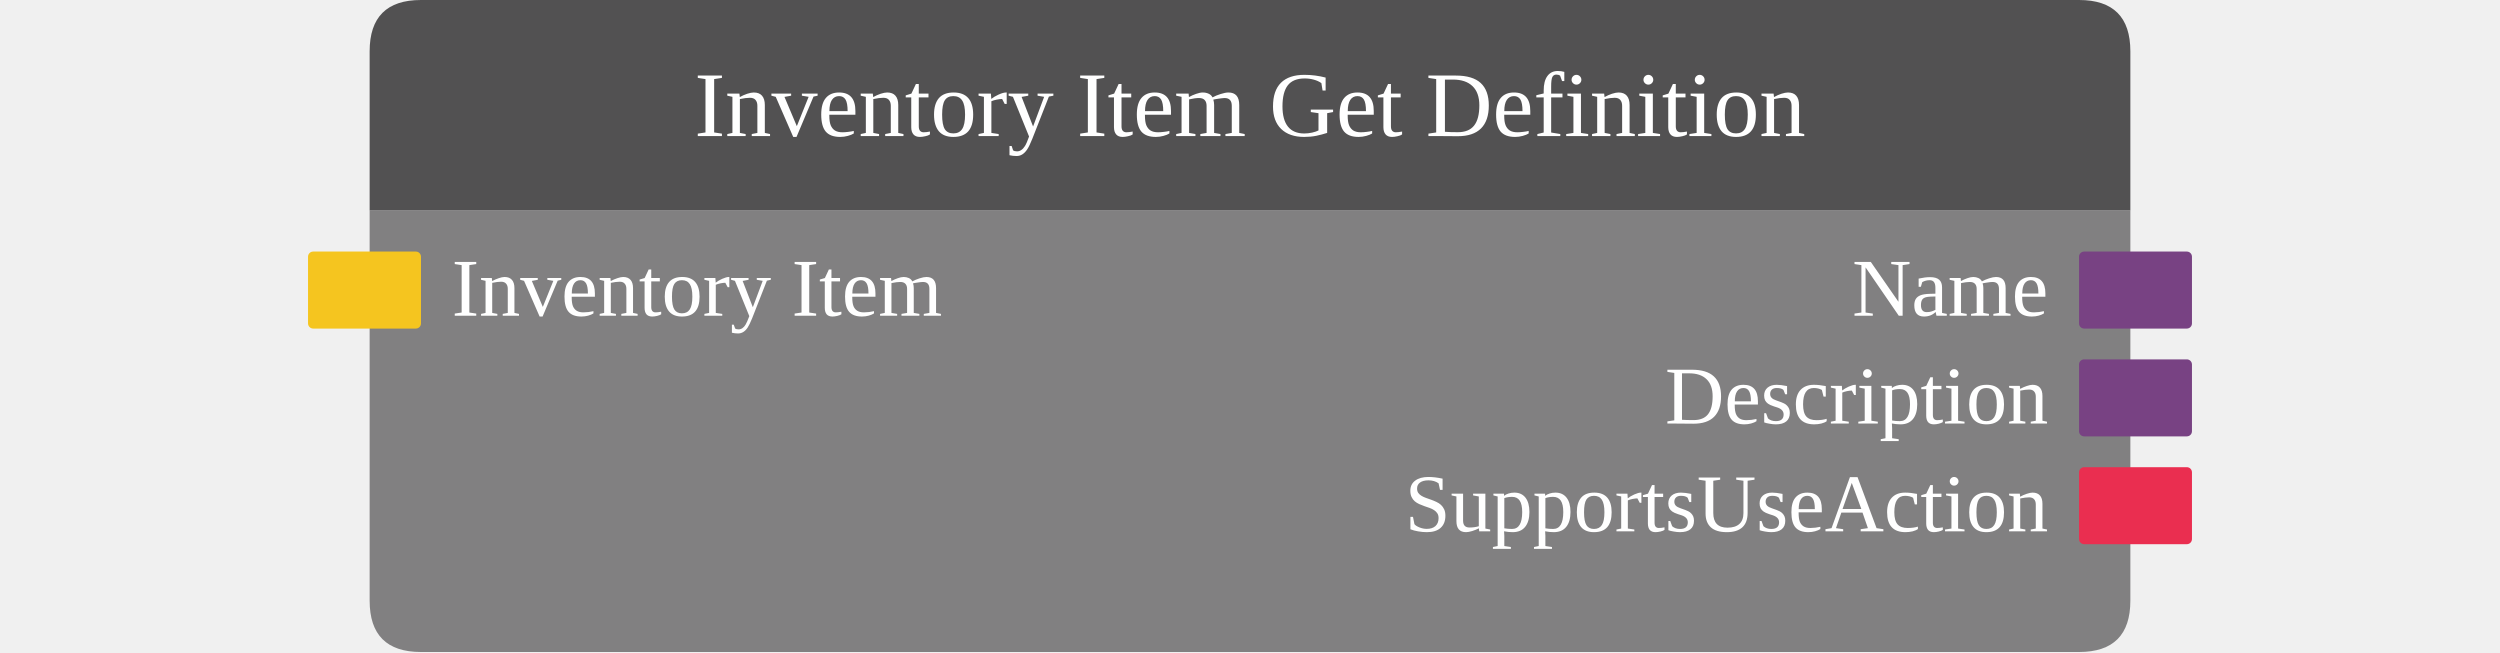
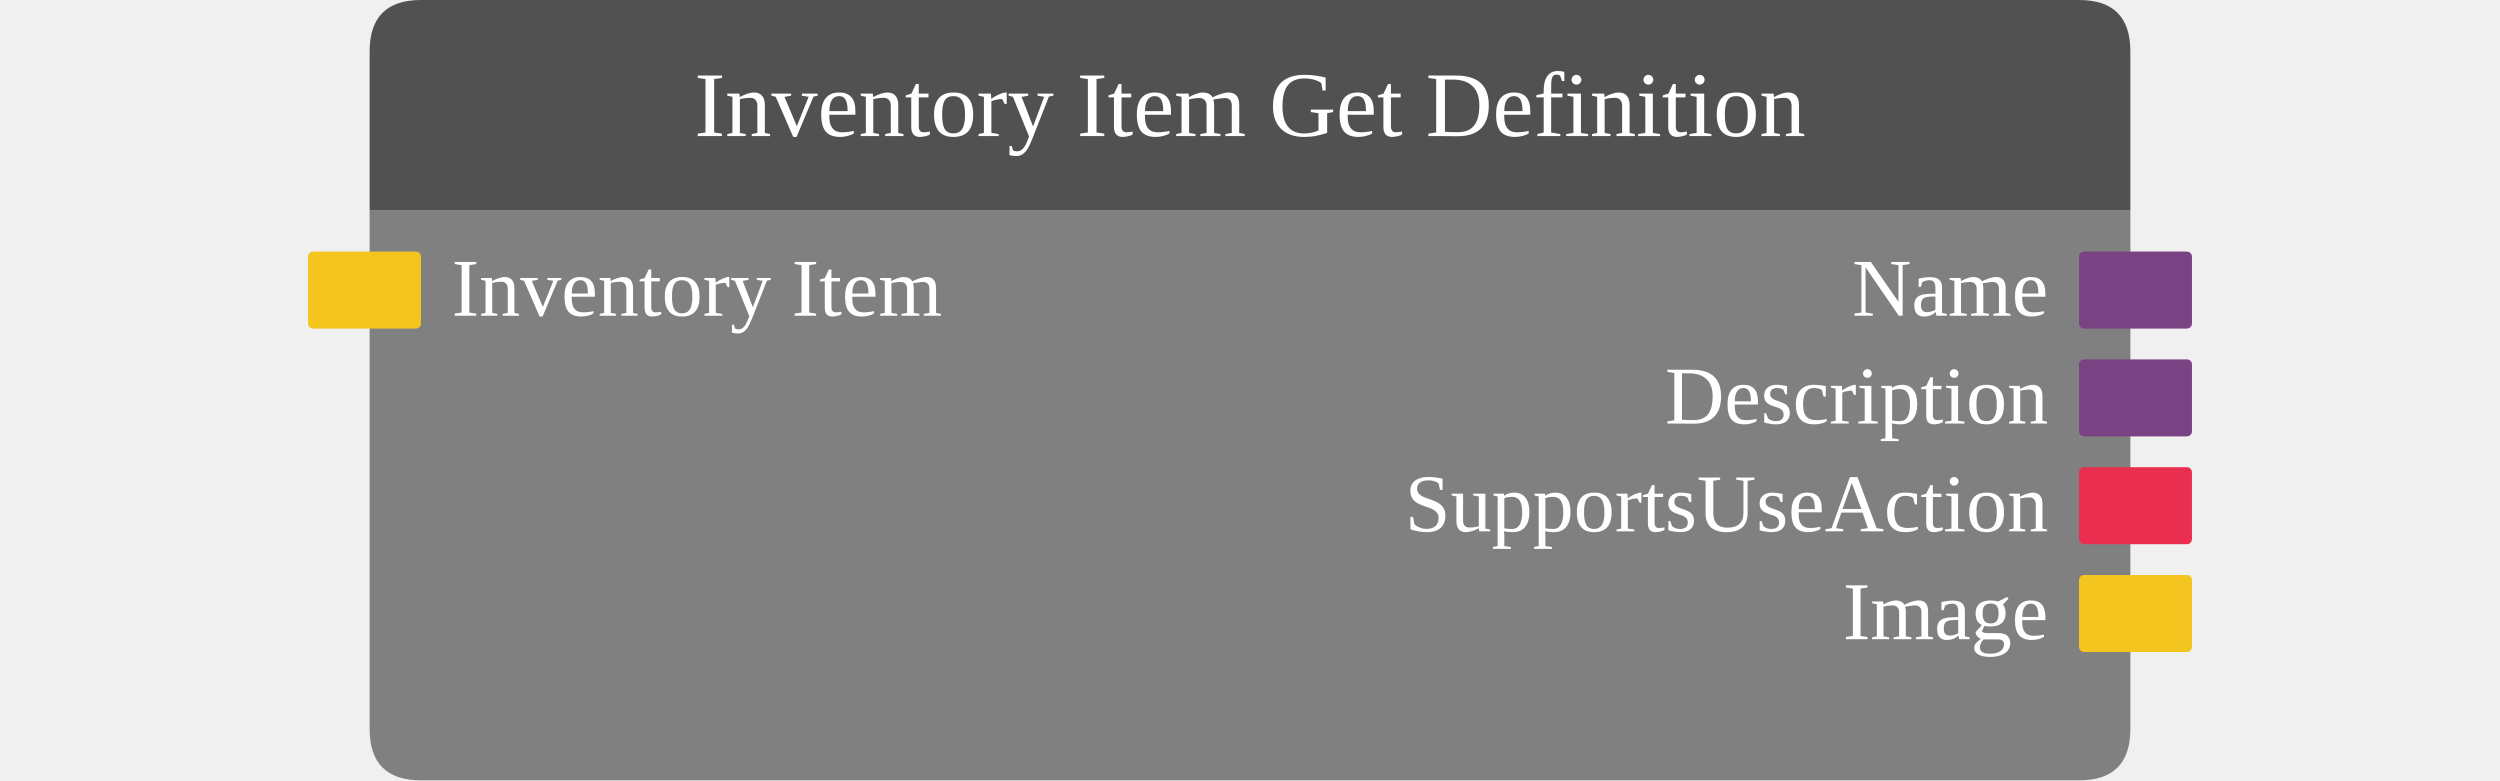
- <svg xmlns="http://www.w3.org/2000/svg" width="486.96" height="127" viewbox="0 0 486.96 127">
-   <path fill="#818081" d="M72, 41 v76 q0,10,10,10 h322.96 q10,0,10,-10 v-76 h342.96" />
+ <svg xmlns="http://www.w3.org/2000/svg" width="486.96" height="152" viewbox="0 0 486.96 152">
+   <path fill="#818081" d="M72, 41 v101 q0,10,10,10 h322.96 q10,0,10,-10 v-101 h342.96" />
  <rect x="60" y="49" width="22" height="15" rx="1" fill="#F5C51F" />
  <text x="88" y="61.5" fill="white" text-anchor="start" font-size="medium" class="uwuntu">Inventory Item</text>
  <rect x="404.96" y="49" width="22" height="15" rx="1" fill="#784283" />
  <text x="398.96" y="61.5" fill="white" text-anchor="end" font-size="medium" class="uwuntu">Name</text>
  <rect x="404.96" y="70" width="22" height="15" rx="1" fill="#784283" />
  <text x="398.96" y="82.5" fill="white" text-anchor="end" font-size="medium" class="uwuntu">Description</text>
  <rect x="404.96" y="91" width="22" height="15" rx="1" fill="#EA2E50" />
  <text x="398.96" y="103.5" fill="white" text-anchor="end" font-size="medium" class="uwuntu">SupportsUseAction</text>
+   <rect x="404.96" y="112" width="22" height="15" rx="1" fill="#F5C51F" />
+   <text x="398.96" y="124.5" fill="white" text-anchor="end" font-size="medium" class="uwuntu">Image</text>
  <path d="M72, 41 v-31 q0,-10,10,-10 h322.96 q10,0,10,10 v31 h-342.96" fill="#525152" />
  <text x="243.48" y="26.5" fill="white" text-anchor="middle" font-size="18px" class="uwuntu">Inventory Item Get Definition</text>
</svg>
